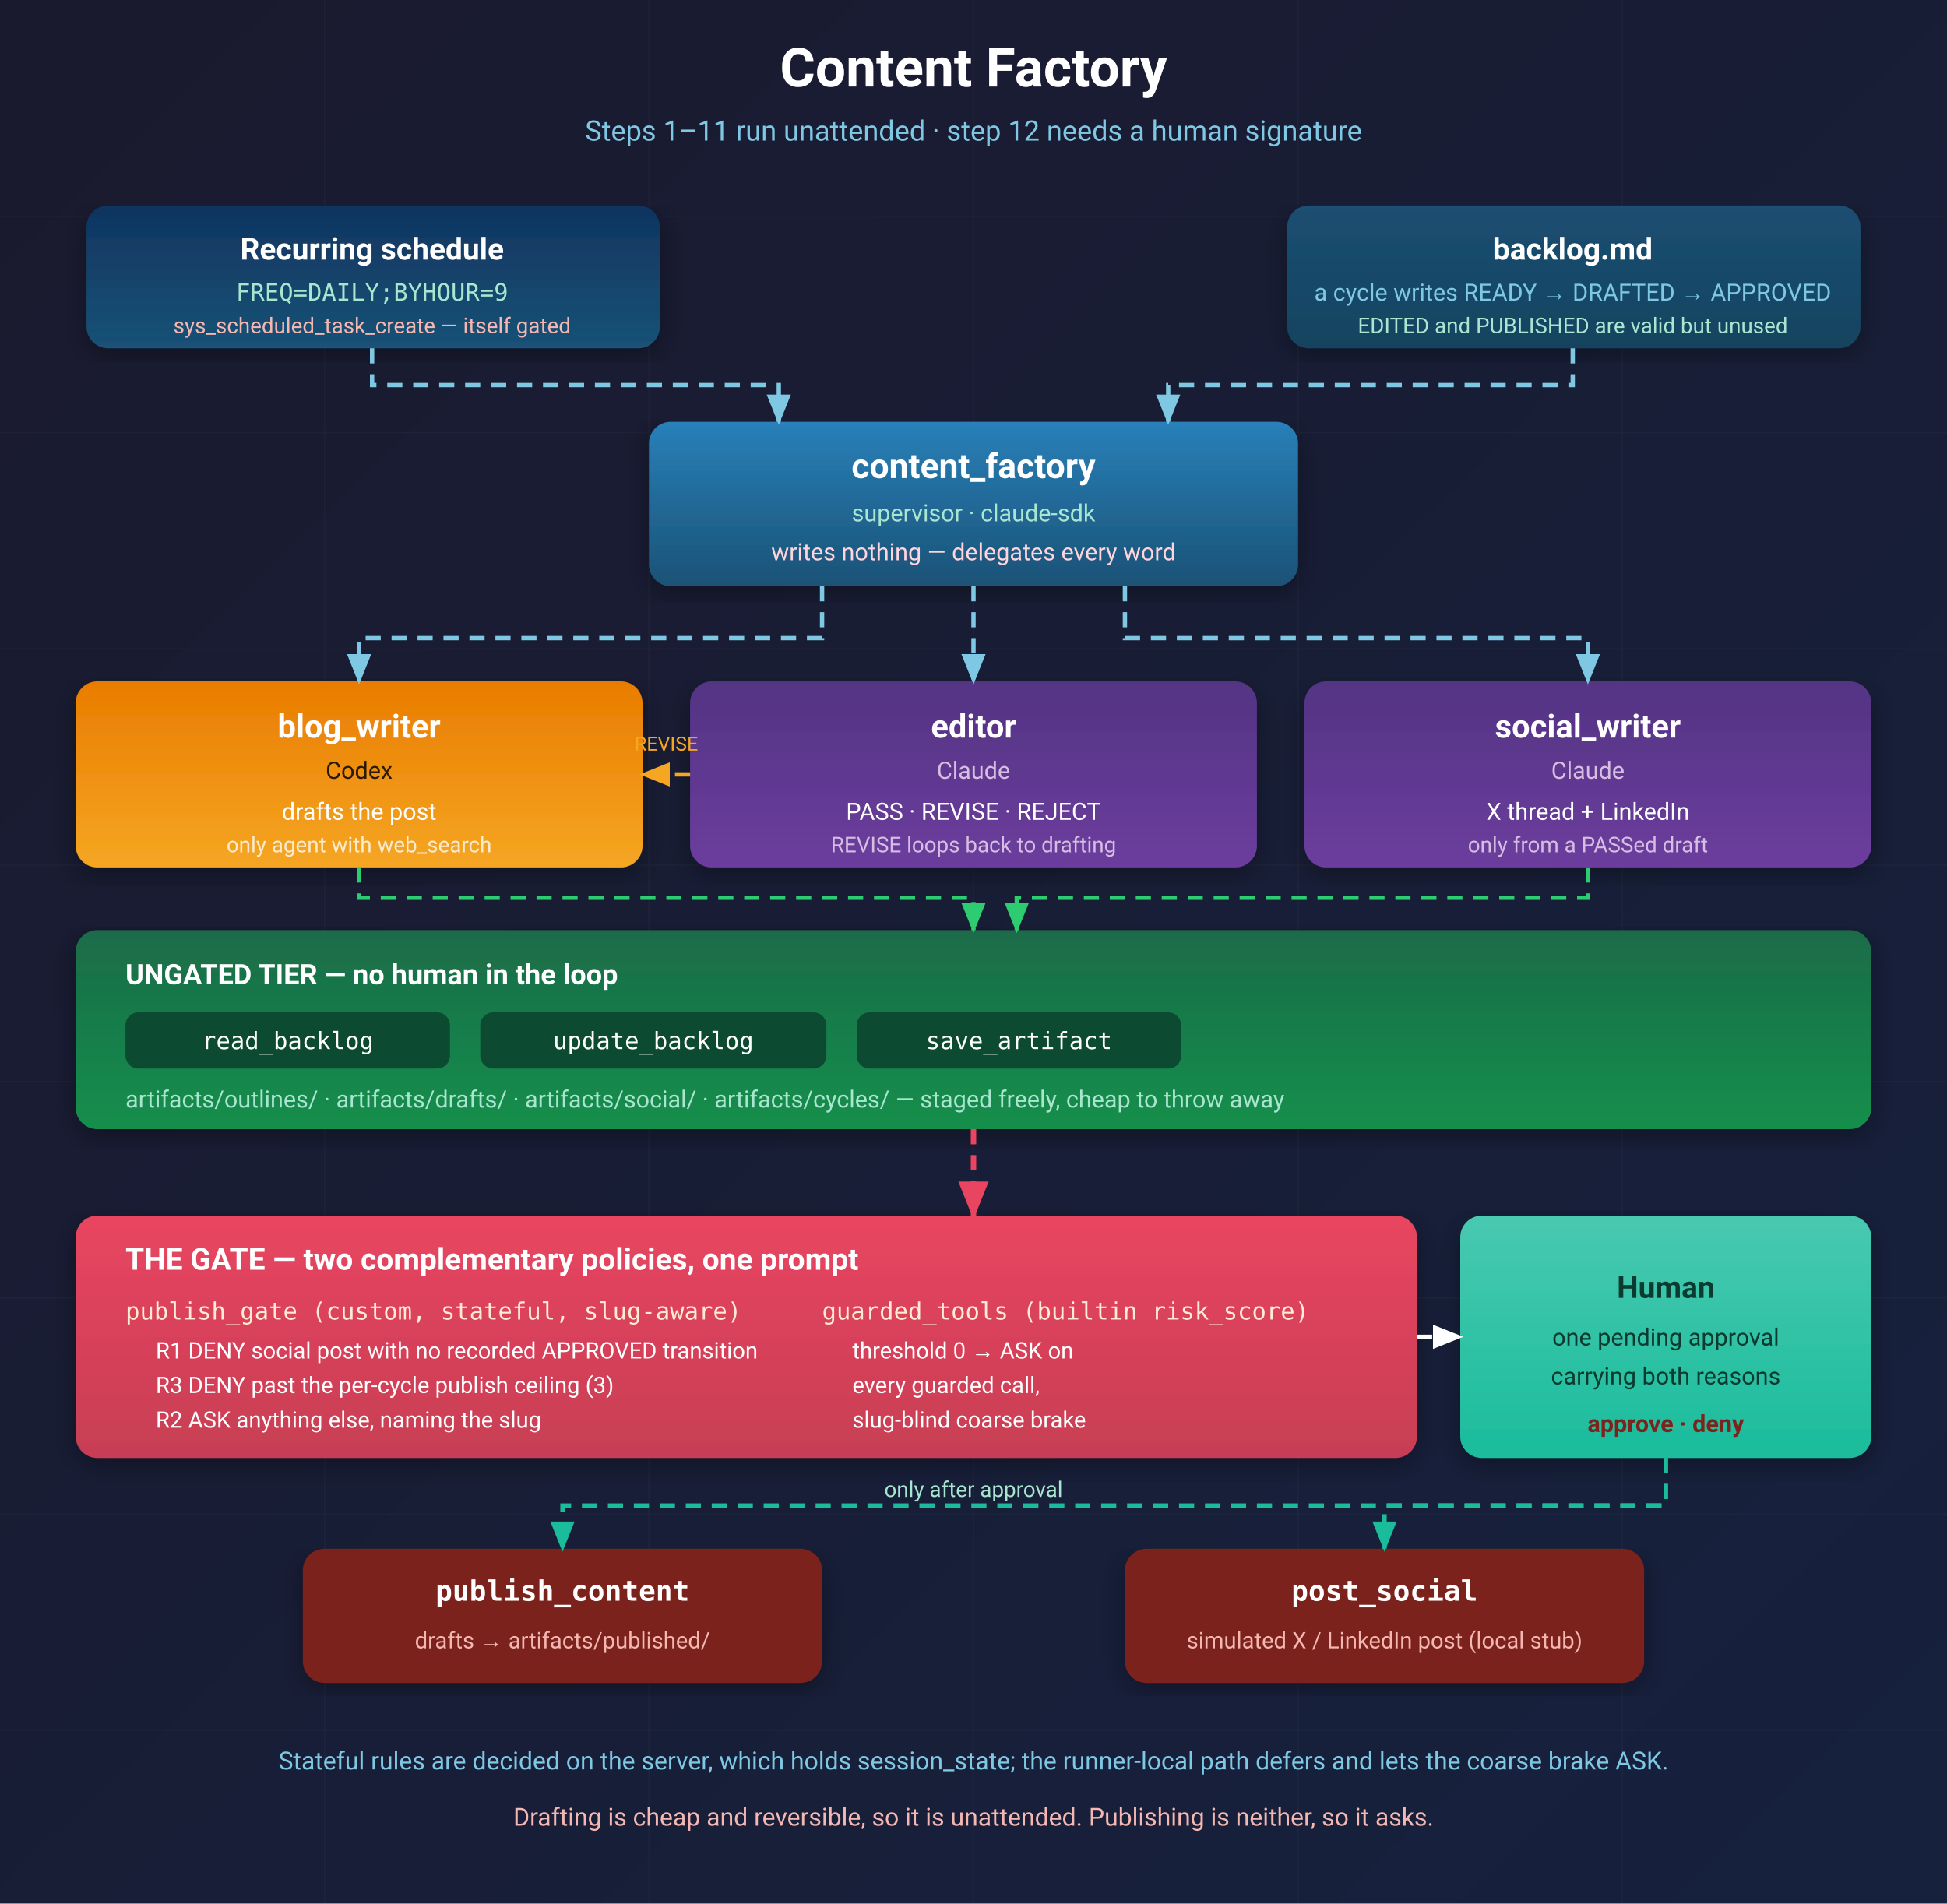
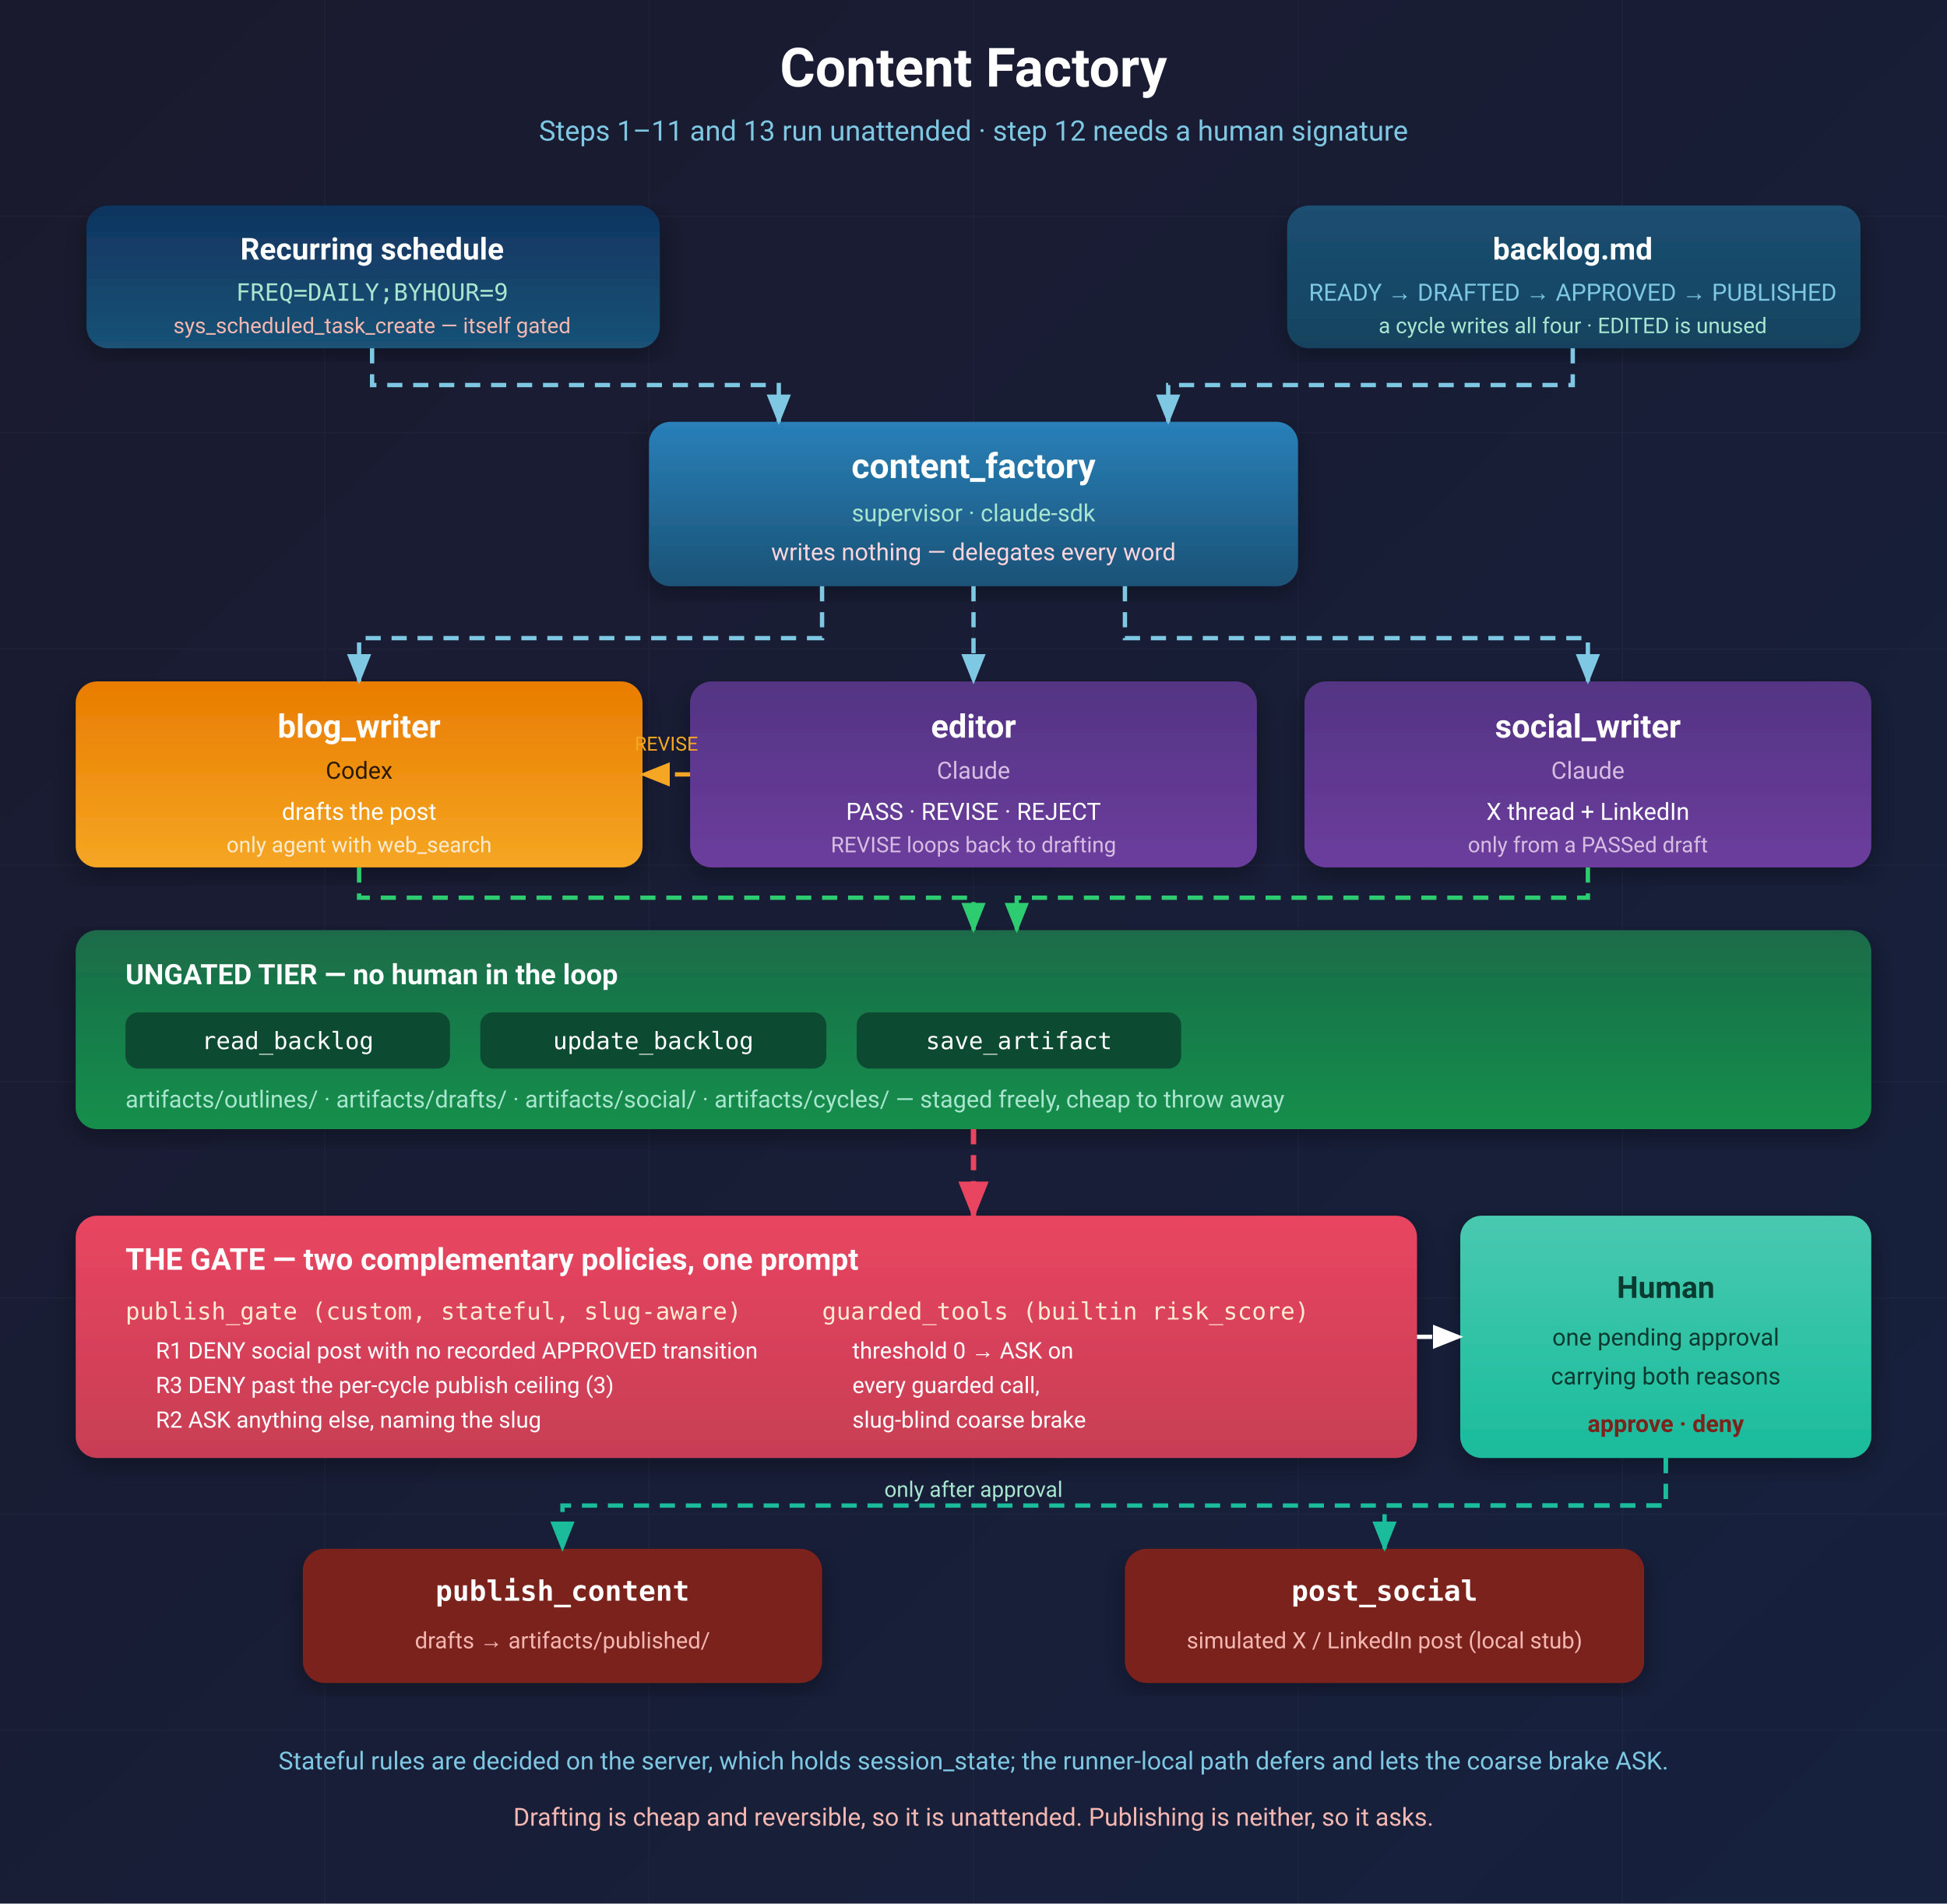
<svg xmlns="http://www.w3.org/2000/svg" viewBox="0 0 900 880" font-family="'Segoe UI', Roboto, 'Helvetica Neue', Arial, sans-serif">
  <defs>
    <linearGradient id="bg" x1="0%" y1="0%" x2="100%" y2="100%">
      <stop offset="0%" stop-color="#1a1a2e" />
      <stop offset="100%" stop-color="#16213e" />
    </linearGradient>
    <linearGradient id="userG" x1="0%" y1="0%" x2="0%" y2="100%">
      <stop offset="0%" stop-color="#48c9b0" />
      <stop offset="100%" stop-color="#1abc9c" />
    </linearGradient>
    <linearGradient id="agentG" x1="0%" y1="0%" x2="0%" y2="100%">
      <stop offset="0%" stop-color="#2980b9" />
      <stop offset="100%" stop-color="#1a5276" />
    </linearGradient>
    <linearGradient id="codexG" x1="0%" y1="0%" x2="0%" y2="100%">
      <stop offset="0%" stop-color="#e97c00" />
      <stop offset="100%" stop-color="#f5a623" />
    </linearGradient>
    <linearGradient id="claudeG" x1="0%" y1="0%" x2="0%" y2="100%">
      <stop offset="0%" stop-color="#533483" />
      <stop offset="100%" stop-color="#6c3d9e" />
    </linearGradient>
    <linearGradient id="policyG" x1="0%" y1="0%" x2="0%" y2="100%">
      <stop offset="0%" stop-color="#e94560" />
      <stop offset="100%" stop-color="#c73e54" />
    </linearGradient>
    <linearGradient id="freeG" x1="0%" y1="0%" x2="0%" y2="100%">
      <stop offset="0%" stop-color="#1b6b4a" />
      <stop offset="100%" stop-color="#148f4b" />
    </linearGradient>
    <linearGradient id="schedG" x1="0%" y1="0%" x2="0%" y2="100%">
      <stop offset="0%" stop-color="#0f3460" />
      <stop offset="100%" stop-color="#1a5276" />
    </linearGradient>
    <linearGradient id="dbG" x1="0%" y1="0%" x2="0%" y2="100%">
      <stop offset="0%" stop-color="#1b4f72" />
      <stop offset="100%" stop-color="#154360" />
    </linearGradient>
    <filter id="shadow" x="-5%" y="-5%" width="110%" height="115%">
      <feDropShadow dx="0" dy="3" stdDeviation="6" flood-color="#000" flood-opacity="0.35" />
    </filter>
    <marker id="arr" viewBox="0 0 10 10" refX="9" refY="5" markerWidth="7" markerHeight="7" orient="auto-start-reverse">
      <path d="M 0 1 L 10 5 L 0 9 z" fill="#7ec8e3" />
    </marker>
    <marker id="arrAmber" viewBox="0 0 10 10" refX="9" refY="5" markerWidth="7" markerHeight="7" orient="auto-start-reverse">
      <path d="M 0 1 L 10 5 L 0 9 z" fill="#f5a623" />
    </marker>
    <marker id="arrRed" viewBox="0 0 10 10" refX="9" refY="5" markerWidth="7" markerHeight="7" orient="auto-start-reverse">
      <path d="M 0 1 L 10 5 L 0 9 z" fill="#e94560" />
    </marker>
    <marker id="arrGreen" viewBox="0 0 10 10" refX="9" refY="5" markerWidth="7" markerHeight="7" orient="auto-start-reverse">
      <path d="M 0 1 L 10 5 L 0 9 z" fill="#2ecc71" />
    </marker>
    <marker id="arrTeal" viewBox="0 0 10 10" refX="9" refY="5" markerWidth="7" markerHeight="7" orient="auto-start-reverse">
      <path d="M 0 1 L 10 5 L 0 9 z" fill="#1abc9c" />
    </marker>
    <marker id="arrWhite" viewBox="0 0 10 10" refX="9" refY="5" markerWidth="7" markerHeight="7" orient="auto-start-reverse">
      <path d="M 0 1 L 10 5 L 0 9 z" fill="#fff" />
    </marker>
  </defs>
  <style>
    /* Dash pattern stays a presentation attribute so static renderers (and the
       exported PNG) show clean dashed connectors; only the offset animates. */
    .flow      { animation: march 0.9s linear infinite; }
    .flow-rev  { animation: marchRev 1.1s linear infinite; }
    /* Gated hops march slowly — the animation itself says "this waits". */
    .flow-slow { animation: march 2.6s linear infinite; }

    /* Phase offsets make the pipeline read as one sequential flow. */
    .s1 { animation-delay: 0s;    }
    .s2 { animation-delay: -0.2s; }
    .s3 { animation-delay: -0.4s; }
    .s4 { animation-delay: -0.6s; }

    @keyframes march    { to { stroke-dashoffset: -12; } }
    @keyframes marchRev { to { stroke-dashoffset:  12; } }

    @media (prefers-reduced-motion: reduce) {
      .flow, .flow-rev, .flow-slow { animation: none; }
    }
  </style>
  <rect width="900" height="880" fill="url(#bg)" />
  <g opacity="0.03" stroke="#fff" stroke-width="0.5">
    <line x1="0" y1="100" x2="900" y2="100" />
    <line x1="0" y1="200" x2="900" y2="200" />
    <line x1="0" y1="300" x2="900" y2="300" />
    <line x1="0" y1="400" x2="900" y2="400" />
    <line x1="0" y1="500" x2="900" y2="500" />
    <line x1="0" y1="600" x2="900" y2="600" />
    <line x1="0" y1="700" x2="900" y2="700" />
    <line x1="0" y1="800" x2="900" y2="800" />
    <line x1="150" y1="0" x2="150" y2="880" />
    <line x1="300" y1="0" x2="300" y2="880" />
    <line x1="450" y1="0" x2="450" y2="880" />
    <line x1="600" y1="0" x2="600" y2="880" />
    <line x1="750" y1="0" x2="750" y2="880" />
  </g>
  <text x="450" y="40" text-anchor="middle" font-size="25" font-weight="600" fill="#fff">Content Factory</text>
-   <text x="450" y="65" text-anchor="middle" font-size="13" fill="#7ec8e3">Steps 1–11 run unattended · step 12 needs a human signature</text>
+   <text x="450" y="65" text-anchor="middle" font-size="13" fill="#7ec8e3">Steps 1–11 and 13 run unattended · step 12 needs a human signature</text>
  <g filter="url(#shadow)">
    <rect x="40" y="95" width="265" height="66" rx="10" fill="url(#schedG)" />
    <rect x="595" y="95" width="265" height="66" rx="10" fill="url(#dbG)" />
  </g>
  <text x="172" y="120" text-anchor="middle" font-size="14" font-weight="600" fill="#fff">Recurring schedule</text>
  <text x="172" y="139" text-anchor="middle" font-size="11" font-family="monospace" fill="#a8e6cf">FREQ=DAILY;BYHOUR=9</text>
  <text x="172" y="154" text-anchor="middle" font-size="10" fill="#f5b7b1">sys_scheduled_task_create — itself gated</text>
  <text x="727" y="120" text-anchor="middle" font-size="14" font-weight="600" fill="#fff">backlog.md</text>
-   <text x="727" y="139" text-anchor="middle" font-size="11" fill="#7ec8e3">a cycle writes READY → DRAFTED → APPROVED</text>
-   <text x="727" y="154" text-anchor="middle" font-size="10" fill="#a8e6cf">EDITED and PUBLISHED are valid but unused</text>
+   <text x="727" y="139" text-anchor="middle" font-size="11" fill="#7ec8e3">READY → DRAFTED → APPROVED → PUBLISHED</text>
+   <text x="727" y="154" text-anchor="middle" font-size="10" fill="#a8e6cf">a cycle writes all four · EDITED is unused</text>
  <g filter="url(#shadow)">
    <rect x="300" y="195" width="300" height="76" rx="10" fill="url(#agentG)" />
  </g>
  <text x="450" y="221" text-anchor="middle" font-size="16" font-weight="600" fill="#fff">content_factory</text>
  <text x="450" y="241" text-anchor="middle" font-size="11" fill="#a8e6cf">supervisor · claude-sdk</text>
  <text x="450" y="259" text-anchor="middle" font-size="11" fill="#ffd5dd">writes nothing — delegates every word</text>
  <g stroke="#7ec8e3" stroke-width="2" fill="none" stroke-dasharray="7 5" marker-end="url(#arr)">
    <path class="flow s1" d="M 172 161 L 172 178 L 360 178 L 360 195" />
    <path class="flow s1" d="M 727 161 L 727 178 L 540 178 L 540 195" />
  </g>
  <g filter="url(#shadow)">
    <rect x="35" y="315" width="262" height="86" rx="10" fill="url(#codexG)" />
    <rect x="319" y="315" width="262" height="86" rx="10" fill="url(#claudeG)" />
    <rect x="603" y="315" width="262" height="86" rx="10" fill="url(#claudeG)" />
  </g>
  <text x="166" y="341" text-anchor="middle" font-size="15" font-weight="600" fill="#fff">blog_writer</text>
  <text x="166" y="360" text-anchor="middle" font-size="11" fill="#2c1a00">Codex</text>
  <text x="166" y="379" text-anchor="middle" font-size="11" fill="#fff">drafts the post</text>
  <text x="166" y="394" text-anchor="middle" font-size="10" fill="#fdebd0">only agent with web_search</text>
  <text x="450" y="341" text-anchor="middle" font-size="15" font-weight="600" fill="#fff">editor</text>
  <text x="450" y="360" text-anchor="middle" font-size="11" fill="#d7bde2">Claude</text>
  <text x="450" y="379" text-anchor="middle" font-size="11" fill="#fff">PASS · REVISE · REJECT</text>
  <text x="450" y="394" text-anchor="middle" font-size="10" fill="#d7bde2">REVISE loops back to drafting</text>
  <text x="734" y="341" text-anchor="middle" font-size="15" font-weight="600" fill="#fff">social_writer</text>
  <text x="734" y="360" text-anchor="middle" font-size="11" fill="#d7bde2">Claude</text>
  <text x="734" y="379" text-anchor="middle" font-size="11" fill="#fff">X thread + LinkedIn</text>
  <text x="734" y="394" text-anchor="middle" font-size="10" fill="#d7bde2">only from a PASSed draft</text>
  <g stroke="#7ec8e3" stroke-width="2" fill="none" stroke-dasharray="7 5" marker-end="url(#arr)">
    <path class="flow s2" d="M 380 271 L 380 295 L 166 295 L 166 315" />
    <path class="flow s2" d="M 450 271 L 450 315" />
    <path class="flow s2" d="M 520 271 L 520 295 L 734 295 L 734 315" />
  </g>
  <path class="flow-rev" d="M 319 358 L 297 358" stroke="#f5a623" stroke-width="2" fill="none" stroke-dasharray="7 5" marker-end="url(#arrAmber)" />
  <text x="308" y="347" text-anchor="middle" font-size="9" fill="#f5a623">REVISE</text>
  <g filter="url(#shadow)">
    <rect x="35" y="430" width="830" height="92" rx="10" fill="url(#freeG)" />
  </g>
  <text x="58" y="455" font-size="13" font-weight="600" fill="#fff">UNGATED TIER — no human in the loop</text>
  <g font-size="11" font-family="monospace" fill="#fff">
    <rect x="58" y="468" width="150" height="26" rx="6" fill="#0d4a32" />
    <text x="133" y="485" text-anchor="middle">read_backlog</text>
    <rect x="222" y="468" width="160" height="26" rx="6" fill="#0d4a32" />
    <text x="302" y="485" text-anchor="middle">update_backlog</text>
    <rect x="396" y="468" width="150" height="26" rx="6" fill="#0d4a32" />
    <text x="471" y="485" text-anchor="middle">save_artifact</text>
  </g>
  <text x="58" y="512" font-size="11" fill="#a8e6cf">artifacts/outlines/ · artifacts/drafts/ · artifacts/social/ · artifacts/cycles/ — staged freely, cheap to throw away</text>
  <g stroke="#2ecc71" stroke-width="2" fill="none" stroke-dasharray="7 5" marker-end="url(#arrGreen)">
    <path class="flow s3" d="M 166 401 L 166 415 L 450 415 L 450 430" />
    <path class="flow s3" d="M 734 401 L 734 415 L 470 415 L 470 430" />
  </g>
  <g filter="url(#shadow)">
    <rect x="35" y="562" width="620" height="112" rx="10" fill="url(#policyG)" />
    <rect x="675" y="562" width="190" height="112" rx="10" fill="url(#userG)" />
  </g>
  <text x="58" y="587" font-size="14" font-weight="600" fill="#fff">THE GATE — two complementary policies, one prompt</text>
  <text x="58" y="610" font-size="11" font-family="monospace" fill="#ffecd2">publish_gate  (custom, stateful, slug-aware)</text>
  <text x="72" y="628" font-size="10.5" fill="#fff">R1  DENY  social post with no recorded APPROVED transition</text>
  <text x="72" y="644" font-size="10.5" fill="#fff">R3  DENY  past the per-cycle publish ceiling (3)</text>
  <text x="72" y="660" font-size="10.5" fill="#fff">R2  ASK   anything else, naming the slug</text>
  <text x="380" y="610" font-size="11" font-family="monospace" fill="#ffecd2">guarded_tools  (builtin risk_score)</text>
  <text x="394" y="628" font-size="10.5" fill="#fff">threshold 0 → ASK on</text>
  <text x="394" y="644" font-size="10.5" fill="#fff">every guarded call,</text>
  <text x="394" y="660" font-size="10.5" fill="#fff">slug-blind coarse brake</text>
  <text x="770" y="600" text-anchor="middle" font-size="14" font-weight="600" fill="#0b3b30">Human</text>
  <text x="770" y="622" text-anchor="middle" font-size="11" fill="#0b3b30">one pending approval</text>
  <text x="770" y="640" text-anchor="middle" font-size="11" fill="#0b3b30">carrying both reasons</text>
  <text x="770" y="662" text-anchor="middle" font-size="11" font-weight="600" fill="#7b241c">approve · deny</text>
  <path class="flow s4" d="M 450 522 L 450 562" stroke="#e94560" stroke-width="2.5" fill="none" stroke-dasharray="7 5" marker-end="url(#arrRed)" />
  <path class="flow-slow" d="M 655 618 L 675 618" stroke="#fff" stroke-width="2" fill="none" stroke-dasharray="7 5" marker-end="url(#arrWhite)" />
  <g filter="url(#shadow)">
    <rect x="140" y="716" width="240" height="62" rx="10" fill="#7b241c" />
    <rect x="520" y="716" width="240" height="62" rx="10" fill="#7b241c" />
  </g>
  <text x="260" y="740" text-anchor="middle" font-size="13" font-weight="600" font-family="monospace" fill="#fff">publish_content</text>
  <text x="260" y="762" text-anchor="middle" font-size="10.5" fill="#f5b7b1">drafts → artifacts/published/</text>
  <text x="640" y="740" text-anchor="middle" font-size="13" font-weight="600" font-family="monospace" fill="#fff">post_social</text>
  <text x="640" y="762" text-anchor="middle" font-size="10.5" fill="#f5b7b1">simulated X / LinkedIn post (local stub)</text>
  <g stroke="#1abc9c" stroke-width="2" fill="none" stroke-dasharray="7 5" marker-end="url(#arrTeal)">
    <path class="flow-slow" d="M 770 674 L 770 696 L 640 696 L 640 716" />
    <path class="flow-slow" d="M 770 674 L 770 696 L 260 696 L 260 716" />
  </g>
  <text x="450" y="692" text-anchor="middle" font-size="10" fill="#a8e6cf">only after approval</text>
  <text x="450" y="818" text-anchor="middle" font-size="11.5" fill="#7ec8e3">Stateful rules are decided on the server, which holds session_state; the runner-local path defers and lets the coarse brake ASK.</text>
  <text x="450" y="844" text-anchor="middle" font-size="11.5" fill="#f5b7b1">Drafting is cheap and reversible, so it is unattended. Publishing is neither, so it asks.</text>
</svg>
